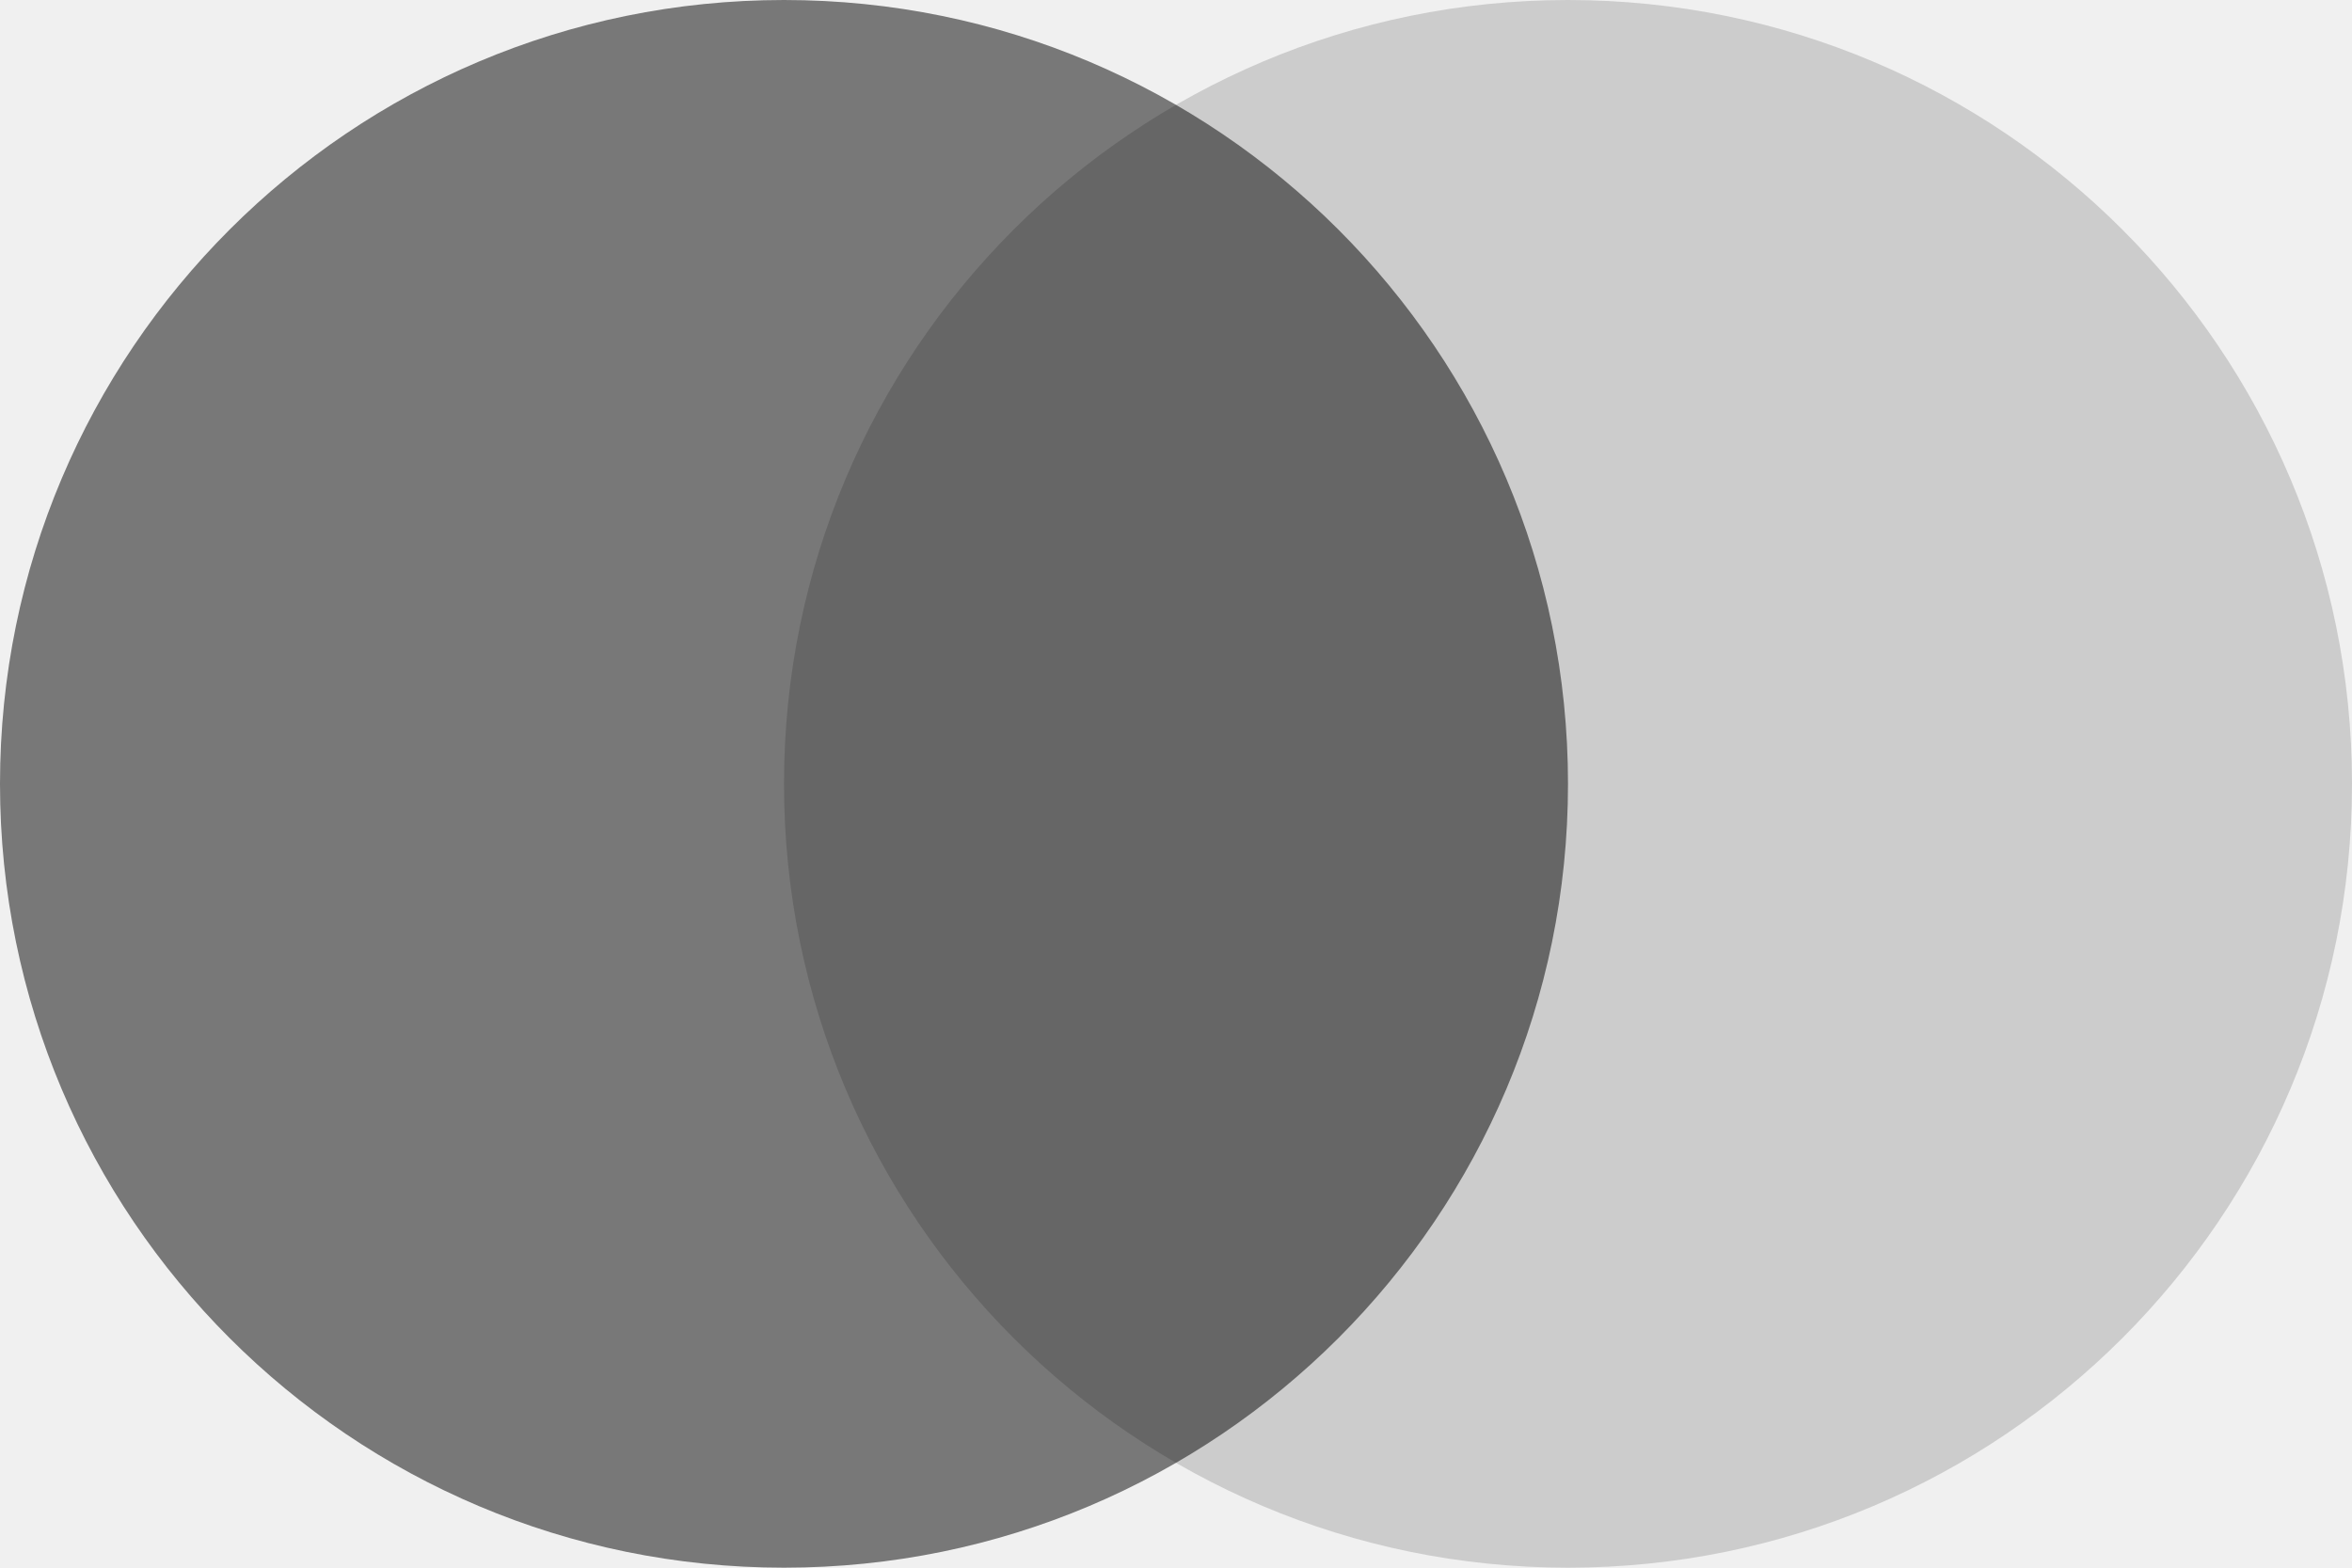
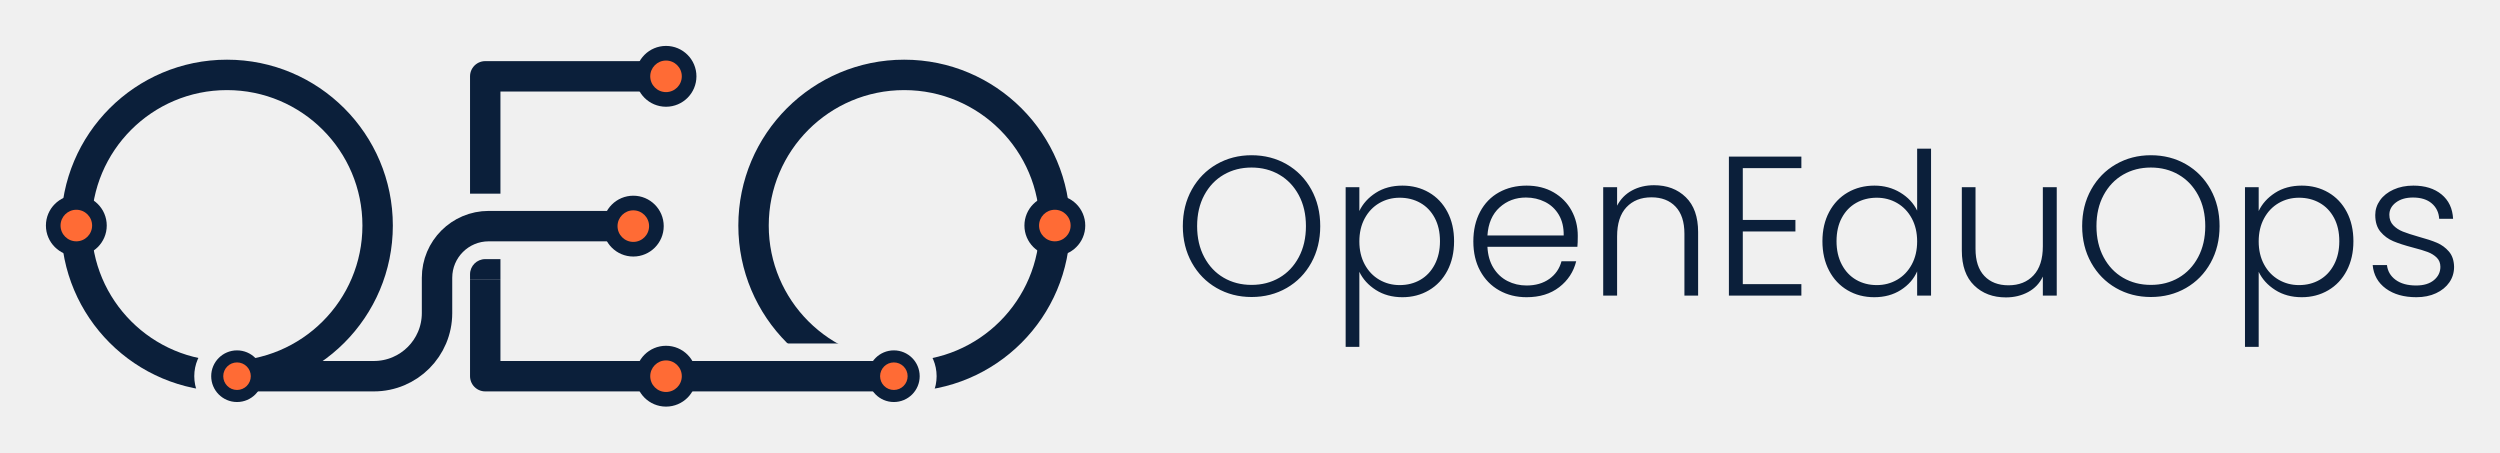
- <svg xmlns="http://www.w3.org/2000/svg" width="150" height="100" viewBox="0 0 150 100" fill="none">
-   <circle cx="50" cy="50" r="50" fill="black" fill-opacity="0.5" />
-   <circle cx="100" cy="50" r="50" fill="black" fill-opacity="0.15" />
+ <svg xmlns="http://www.w3.org/2000/svg" viewBox="0 0 4356.1 788.5" role="img" aria-label="OpenEduOps">
+   <defs>
+     <mask id="oeo-l" maskUnits="userSpaceOnUse" x="0" y="0" width="2048" height="2048">
+       <rect width="2048" height="2048" fill="#fff" />
+       <path d="M451.5 1094.5A74.5 74.5 0 0 0 451.5 1243.5Z" fill="#000" />
+     </mask>
+     <mask id="oeo-r" maskUnits="userSpaceOnUse" x="0" y="0" width="2048" height="2048">
+       <rect width="2048" height="2048" fill="#fff" />
+       <rect x="1300" y="1112" width="314" height="150" fill="#000" />
+       <path d="M1596 1094.5A74.5 74.5 0 0 1 1596 1243.5Z" fill="#000" />
+     </mask>
+   </defs>
+   <g transform="translate(-38.5 -513.5)">
+     <g fill="none" stroke="#0B1F3A" stroke-width="53">
+       <circle cx="434" cy="906.5" r="262.5" mask="url(#oeo-l)" />
+       <circle cx="1614" cy="906.5" r="262.5" mask="url(#oeo-r)" />
+       <path d="M884 851V646.5H1199" stroke-linejoin="round" />
+       <path d="M1142 907.5H890A90 90 0 0 0 800 997.5V1059A110 110 0 0 1 690 1169H451.5" />
+       <path d="M884 1000V1169H1596" stroke-linejoin="round" />
+     </g>
+     <path fill="#0B1F3A" d="M857.5 991.5A26.5 26.5 0 0 1 884 965H910.5V1000H857.5Z" />
+     <g fill="#0B1F3A">
+       <circle cx="1199" cy="646.5" r="53" />
+       <circle cx="171.5" cy="906.5" r="53" />
+       <circle cx="1142" cy="907.5" r="53" />
+       <circle cx="1876.5" cy="906.5" r="53" />
+       <circle cx="1199" cy="1169" r="53" />
+       <circle cx="451.5" cy="1169" r="45" />
+       <circle cx="1596" cy="1169" r="45" />
+     </g>
+     <g fill="#FF6B35">
+       <circle cx="1199" cy="646.5" r="27.5" />
+       <circle cx="171.5" cy="906.5" r="27.5" />
+       <circle cx="1142" cy="907.5" r="27.5" />
+       <circle cx="1876.5" cy="906.5" r="27.5" />
+       <circle cx="1199" cy="1169" r="27.5" />
+       <circle cx="451.5" cy="1169" r="24" />
+       <circle cx="1596" cy="1169" r="24" />
+     </g>
+     <path fill="#0B1F3A" d="M2219.22 1031.02Q2185.65 1031.02 2158.32 1015.28Q2130.99 999.54 2115.24 971.34Q2099.50 943.14 2099.50 907.50L2099.50 907.50Q2099.50 871.86 2115.24 843.66Q2130.99 815.46 2158.32 799.72Q2185.65 783.98 2219.22 783.98L2219.22 783.98Q2253.12 783.98 2280.46 799.72Q2307.79 815.46 2323.36 843.66Q2338.93 871.86 2338.93 907.50L2338.93 907.50Q2338.93 943.14 2323.36 971.34Q2307.79 999.54 2280.46 1015.28Q2253.12 1031.02 2219.22 1031.02L2219.22 1031.02ZM2219.22 1009.92Q2246.20 1009.92 2267.66 997.46Q2289.11 985.00 2301.56 961.65Q2314.02 938.29 2314.02 907.50L2314.02 907.50Q2314.02 876.71 2301.56 853.52Q2289.11 830.34 2267.66 817.89Q2246.20 805.43 2219.22 805.43L2219.22 805.43Q2192.23 805.43 2170.78 817.89Q2149.32 830.34 2136.87 853.52Q2124.41 876.71 2124.41 907.50L2124.41 907.50Q2124.41 938.29 2136.87 961.65Q2149.32 985.00 2170.78 997.46Q2192.23 1009.92 2219.22 1009.92L2219.22 1009.92ZM2407.09 881.20Q2416.09 862.17 2435.64 849.54Q2455.19 836.92 2482.18 836.92L2482.18 836.92Q2507.78 836.92 2528.37 848.85Q2548.95 860.79 2560.55 882.76Q2572.14 904.73 2572.14 933.80L2572.14 933.80Q2572.14 962.86 2560.55 985.00Q2548.95 1007.15 2528.37 1019.26Q2507.78 1031.37 2482.18 1031.37L2482.18 1031.37Q2455.53 1031.37 2435.81 1018.74Q2416.09 1006.11 2407.09 987.08L2407.09 987.08L2407.09 1117.87L2383.22 1117.87L2383.22 839.68L2407.09 839.68L2407.09 881.20ZM2547.57 933.80Q2547.57 910.27 2538.40 893.14Q2529.23 876.01 2513.32 867.02Q2497.40 858.02 2477.33 858.02L2477.33 858.02Q2457.96 858.02 2441.87 867.36Q2425.78 876.71 2416.44 894.01Q2407.09 911.31 2407.09 934.14L2407.09 934.14Q2407.09 956.98 2416.44 974.28Q2425.78 991.58 2441.87 1000.92Q2457.96 1010.26 2477.33 1010.26L2477.33 1010.26Q2497.40 1010.26 2513.32 1001.09Q2529.23 991.92 2538.40 974.45Q2547.57 956.98 2547.57 933.80L2547.57 933.80ZM2787.69 924.45Q2787.69 936.91 2787.00 943.48L2787.00 943.48L2630.26 943.48Q2631.30 964.94 2640.64 980.16Q2649.99 995.38 2665.21 1003.17Q2680.43 1010.95 2698.43 1010.95L2698.43 1010.95Q2721.95 1010.95 2738.04 999.54Q2754.13 988.12 2759.32 968.74L2759.32 968.74L2784.93 968.74Q2778.01 996.42 2755.34 1013.89Q2732.68 1031.37 2698.43 1031.37L2698.43 1031.37Q2671.78 1031.37 2650.68 1019.43Q2629.57 1007.49 2617.64 985.52Q2605.70 963.55 2605.70 934.14L2605.70 934.14Q2605.70 904.73 2617.46 882.59Q2629.23 860.44 2650.33 848.68Q2671.44 836.92 2698.43 836.92L2698.43 836.92Q2725.41 836.92 2745.66 848.68Q2765.90 860.44 2776.80 880.34Q2787.69 900.23 2787.69 924.45L2787.69 924.45ZM2763.13 923.76Q2763.47 902.66 2754.65 887.78Q2745.83 872.90 2730.60 865.29Q2715.38 857.68 2697.39 857.68L2697.39 857.68Q2670.40 857.68 2651.37 874.98Q2632.34 892.28 2630.26 923.76L2630.26 923.76L2763.13 923.76ZM2920.56 836.22Q2954.47 836.22 2975.92 857.16Q2997.37 878.09 2997.37 917.88L2997.37 917.88L2997.37 1028.60L2973.50 1028.60L2973.50 920.65Q2973.50 889.85 2958.10 873.59Q2942.70 857.33 2916.06 857.33L2916.06 857.33Q2888.73 857.33 2872.46 874.63Q2856.20 891.93 2856.20 925.49L2856.20 925.49L2856.20 1028.60L2831.98 1028.60L2831.98 839.68L2856.20 839.68L2856.20 871.86Q2865.20 854.56 2882.15 845.39Q2899.11 836.22 2920.56 836.22L2920.56 836.22ZM3177.29 806.47L3075.22 806.47L3075.22 896.77L3166.91 896.77L3166.91 916.84L3075.22 916.84L3075.22 1008.53L3177.29 1008.53L3177.29 1028.60L3051 1028.60L3051 786.40L3177.29 786.40L3177.29 806.47ZM3213.97 933.80Q3213.97 904.73 3225.73 882.76Q3237.49 860.79 3258.08 848.85Q3278.67 836.92 3304.62 836.92L3304.62 836.92Q3329.53 836.92 3349.60 849.03Q3369.67 861.14 3379.01 880.51L3379.01 880.51L3379.01 772.56L3403.23 772.56L3403.23 1028.60L3379.01 1028.60L3379.01 986.39Q3370.36 1006.11 3350.64 1018.74Q3330.91 1031.37 3304.27 1031.37L3304.27 1031.37Q3278.32 1031.37 3257.74 1019.26Q3237.15 1007.15 3225.56 985.00Q3213.97 962.86 3213.97 933.80L3213.97 933.80ZM3379.01 934.14Q3379.01 911.31 3369.67 894.01Q3360.32 876.71 3344.24 867.36Q3328.15 858.02 3308.77 858.02L3308.77 858.02Q3288.70 858.02 3272.79 867.02Q3256.87 876.01 3247.70 893.14Q3238.53 910.27 3238.53 933.80L3238.53 933.80Q3238.53 956.98 3247.70 974.45Q3256.87 991.92 3272.79 1001.09Q3288.70 1010.26 3308.77 1010.26L3308.77 1010.26Q3328.15 1010.26 3344.24 1000.92Q3360.32 991.58 3369.67 974.28Q3379.01 956.98 3379.01 934.14L3379.01 934.14ZM3598.03 839.68L3622.25 839.68L3622.25 1028.60L3598.03 1028.60L3598.03 995.38Q3589.72 1013.03 3572.42 1022.37Q3555.12 1031.71 3533.67 1031.71L3533.67 1031.71Q3499.76 1031.71 3478.31 1010.78Q3456.86 989.85 3456.86 950.06L3456.86 950.06L3456.86 839.68L3480.73 839.68L3480.73 947.29Q3480.73 978.08 3496.13 994.35Q3511.53 1010.61 3538.17 1010.61L3538.17 1010.61Q3565.50 1010.61 3581.76 993.31Q3598.03 976.01 3598.03 942.45L3598.03 942.45L3598.03 839.68ZM3786.25 1031.02Q3752.69 1031.02 3725.35 1015.28Q3698.02 999.54 3682.28 971.34Q3666.53 943.14 3666.53 907.50L3666.53 907.50Q3666.53 871.86 3682.28 843.66Q3698.02 815.46 3725.35 799.72Q3752.69 783.98 3786.25 783.98L3786.25 783.98Q3820.16 783.98 3847.49 799.72Q3874.83 815.46 3890.40 843.66Q3905.97 871.86 3905.97 907.50L3905.97 907.50Q3905.97 943.14 3890.40 971.34Q3874.83 999.54 3847.49 1015.28Q3820.16 1031.02 3786.25 1031.02L3786.25 1031.02ZM3786.25 1009.92Q3813.24 1009.92 3834.69 997.46Q3856.14 985.00 3868.60 961.65Q3881.05 938.29 3881.05 907.50L3881.05 907.50Q3881.05 876.71 3868.60 853.52Q3856.14 830.34 3834.69 817.89Q3813.24 805.43 3786.25 805.43L3786.25 805.43Q3759.26 805.43 3737.81 817.89Q3716.36 830.34 3703.90 853.52Q3691.45 876.71 3691.45 907.50L3691.45 907.50Q3691.45 938.29 3703.90 961.65Q3716.36 985.00 3737.81 997.46Q3759.26 1009.92 3786.25 1009.92L3786.25 1009.92ZM3974.13 881.20Q3983.12 862.17 4002.67 849.54Q4022.22 836.92 4049.21 836.92L4049.21 836.92Q4074.81 836.92 4095.40 848.85Q4115.99 860.79 4127.58 882.76Q4139.17 904.73 4139.17 933.80L4139.17 933.80Q4139.17 962.86 4127.58 985.00Q4115.99 1007.15 4095.40 1019.26Q4074.81 1031.37 4049.21 1031.37L4049.21 1031.37Q4022.57 1031.37 4002.85 1018.74Q3983.12 1006.11 3974.13 987.08L3974.13 987.08L3974.13 1117.87L3950.25 1117.87L3950.25 839.68L3974.13 839.68L3974.13 881.20ZM4114.60 933.80Q4114.60 910.27 4105.44 893.14Q4096.27 876.01 4080.35 867.02Q4064.43 858.02 4044.37 858.02L4044.37 858.02Q4024.99 858.02 4008.90 867.36Q3992.81 876.71 3983.47 894.01Q3974.13 911.31 3974.13 934.14L3974.13 934.14Q3974.13 956.98 3983.47 974.28Q3992.81 991.58 4008.90 1000.92Q4024.99 1010.26 4044.37 1010.26L4044.37 1010.26Q4064.43 1010.26 4080.35 1001.09Q4096.27 991.92 4105.44 974.45Q4114.60 956.98 4114.60 933.80L4114.60 933.80ZM4248.85 1031.37Q4216.33 1031.37 4195.74 1016.32Q4175.15 1001.27 4172.73 975.32L4172.73 975.32L4197.64 975.32Q4199.37 991.23 4212.70 1001.09Q4226.02 1010.95 4248.51 1010.95L4248.51 1010.95Q4268.23 1010.95 4279.47 1001.61Q4290.72 992.27 4290.72 978.43L4290.72 978.43Q4290.72 968.74 4284.49 962.51Q4278.26 956.29 4268.75 952.65Q4259.23 949.02 4242.97 944.87L4242.97 944.87Q4221.86 939.33 4208.72 933.80Q4195.57 928.26 4186.40 917.36Q4177.23 906.46 4177.23 888.12L4177.23 888.12Q4177.23 874.28 4185.53 862.52Q4193.84 850.76 4209.06 843.84Q4224.29 836.92 4243.66 836.92L4243.66 836.92Q4274.11 836.92 4292.79 852.31Q4311.48 867.71 4312.86 894.70L4312.86 894.70L4288.64 894.70Q4287.60 878.09 4275.67 867.88Q4263.73 857.68 4242.97 857.68L4242.97 857.68Q4224.63 857.68 4213.21 866.33Q4201.80 874.98 4201.80 887.78L4201.80 887.78Q4201.80 898.85 4208.54 905.94Q4215.29 913.04 4225.32 917.01Q4235.36 920.99 4252.31 925.84L4252.31 925.84Q4272.73 931.37 4284.84 936.56Q4296.95 941.75 4305.60 951.79Q4314.25 961.82 4314.59 978.43L4314.59 978.43Q4314.59 993.65 4306.29 1005.59Q4297.98 1017.53 4283.11 1024.45Q4268.23 1031.37 4248.85 1031.37L4248.85 1031.37Z" />
+   </g>
</svg>
